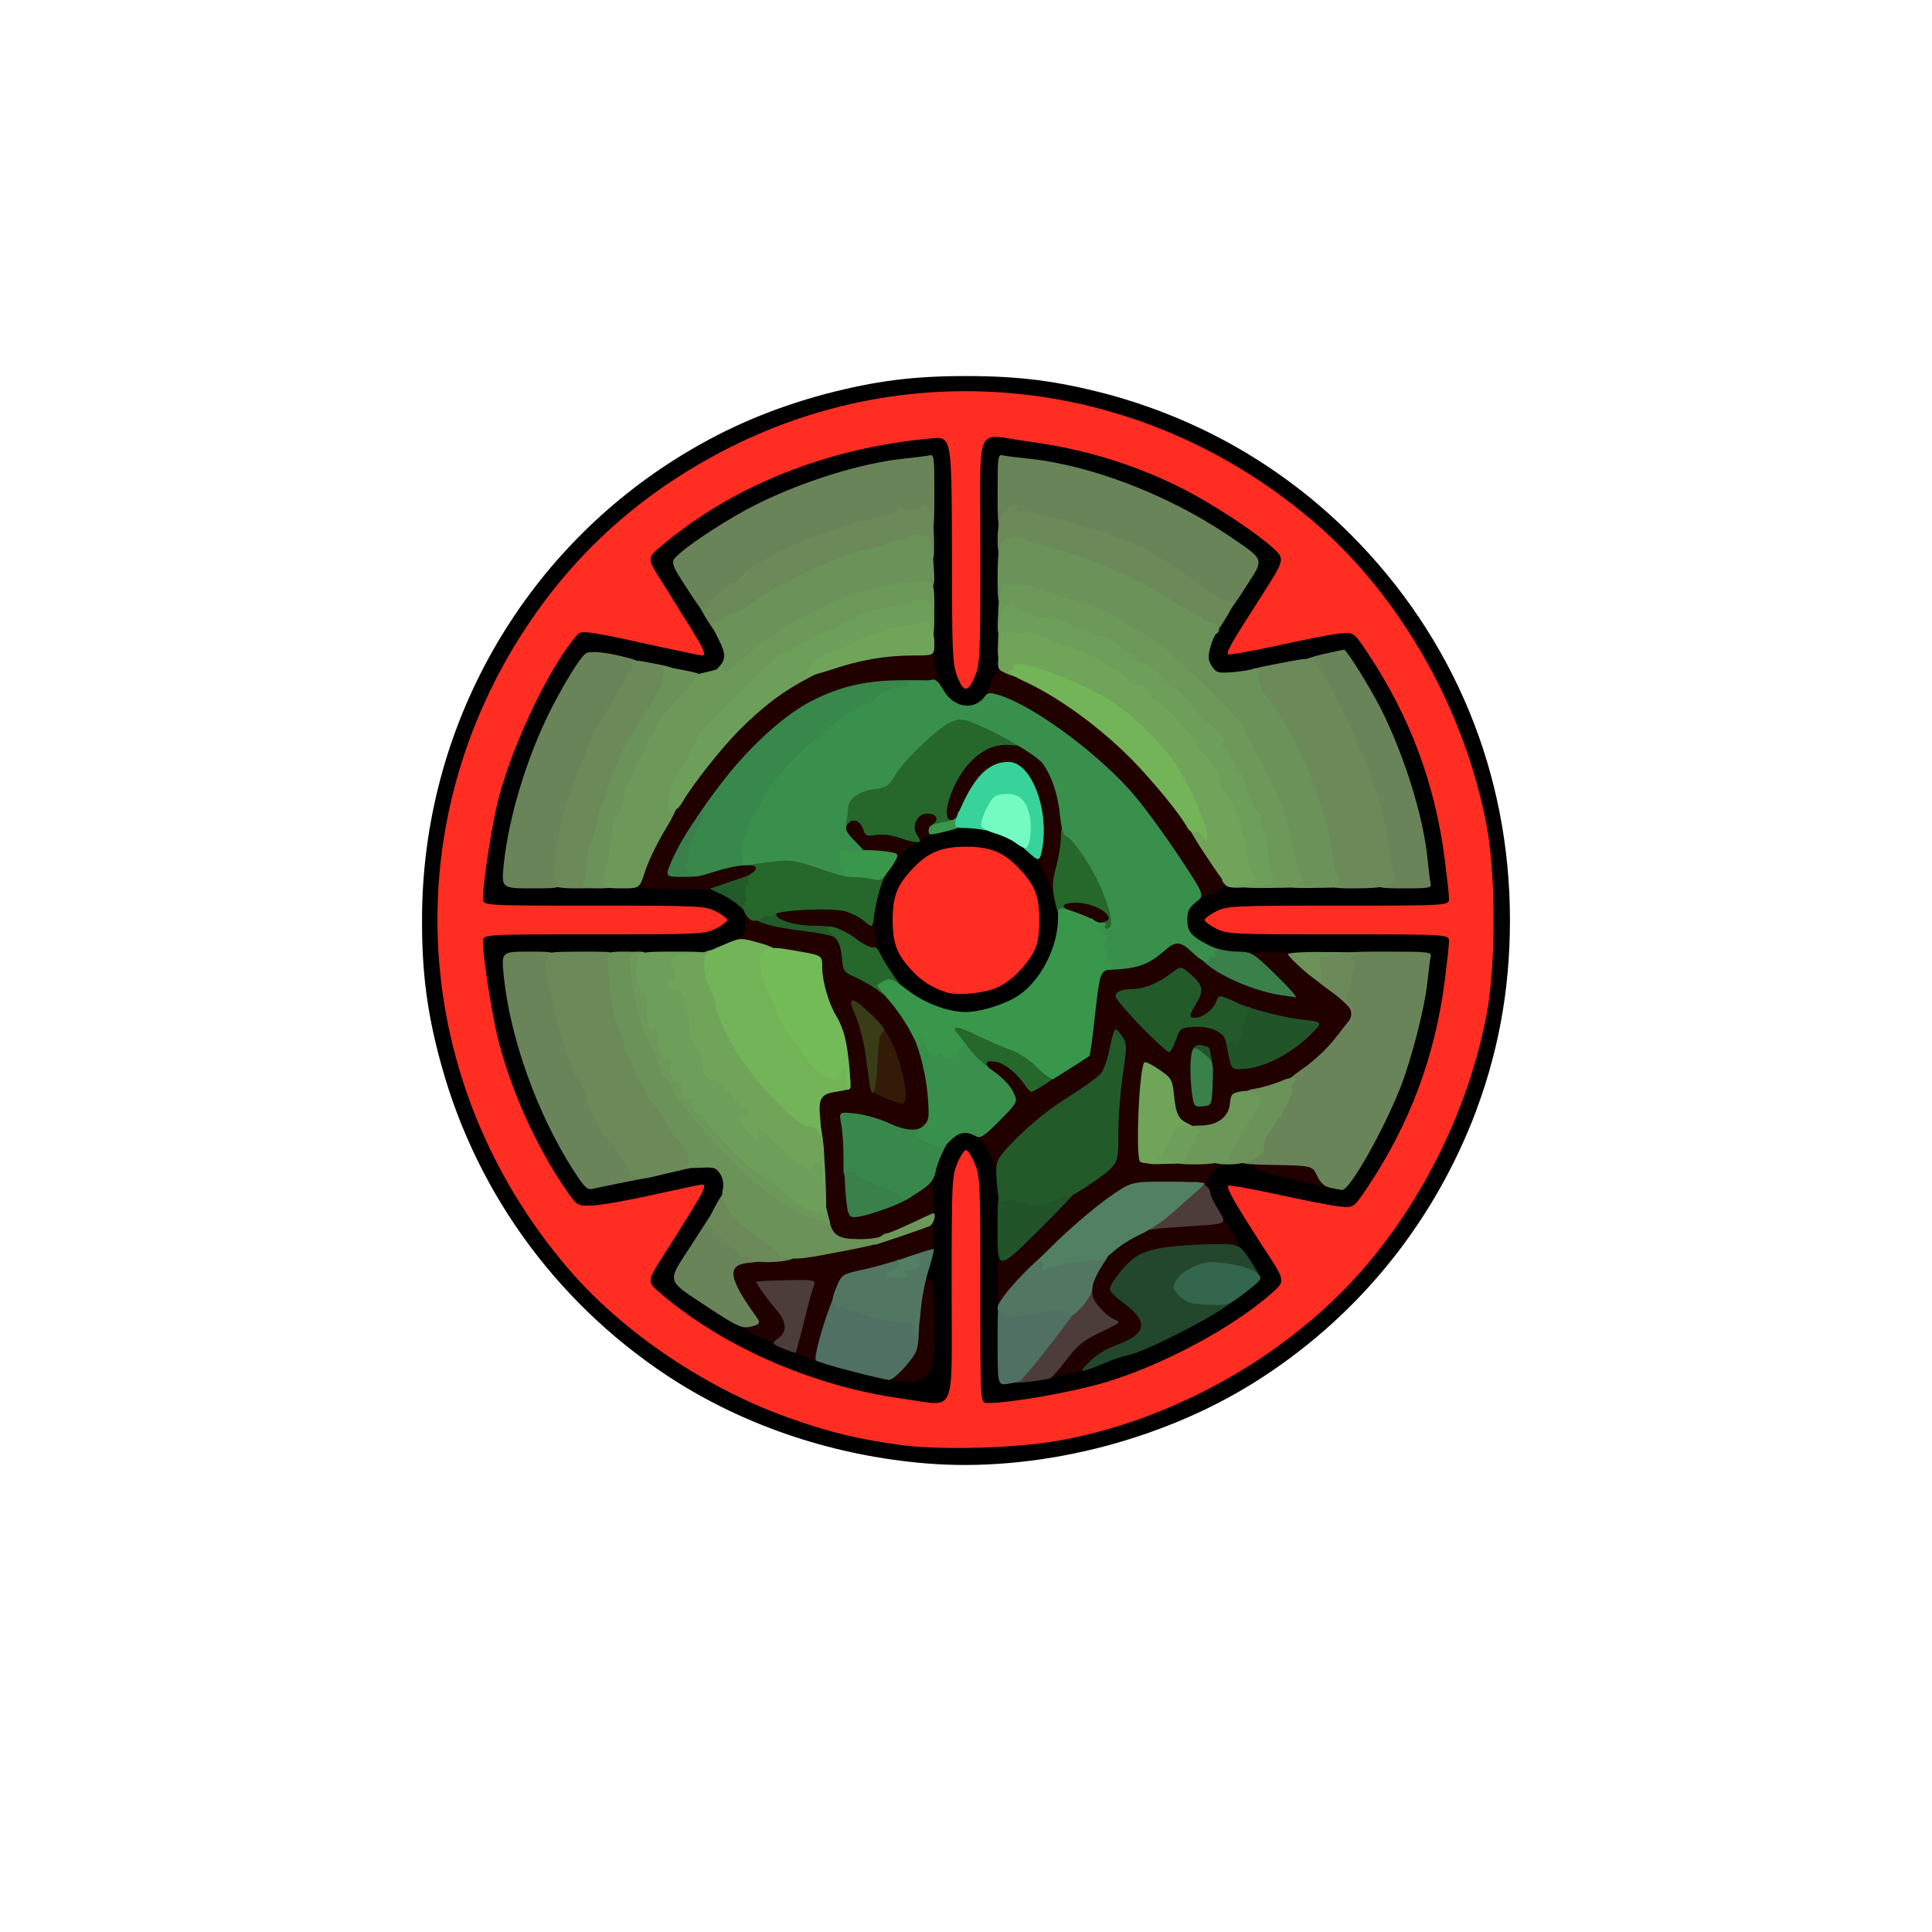
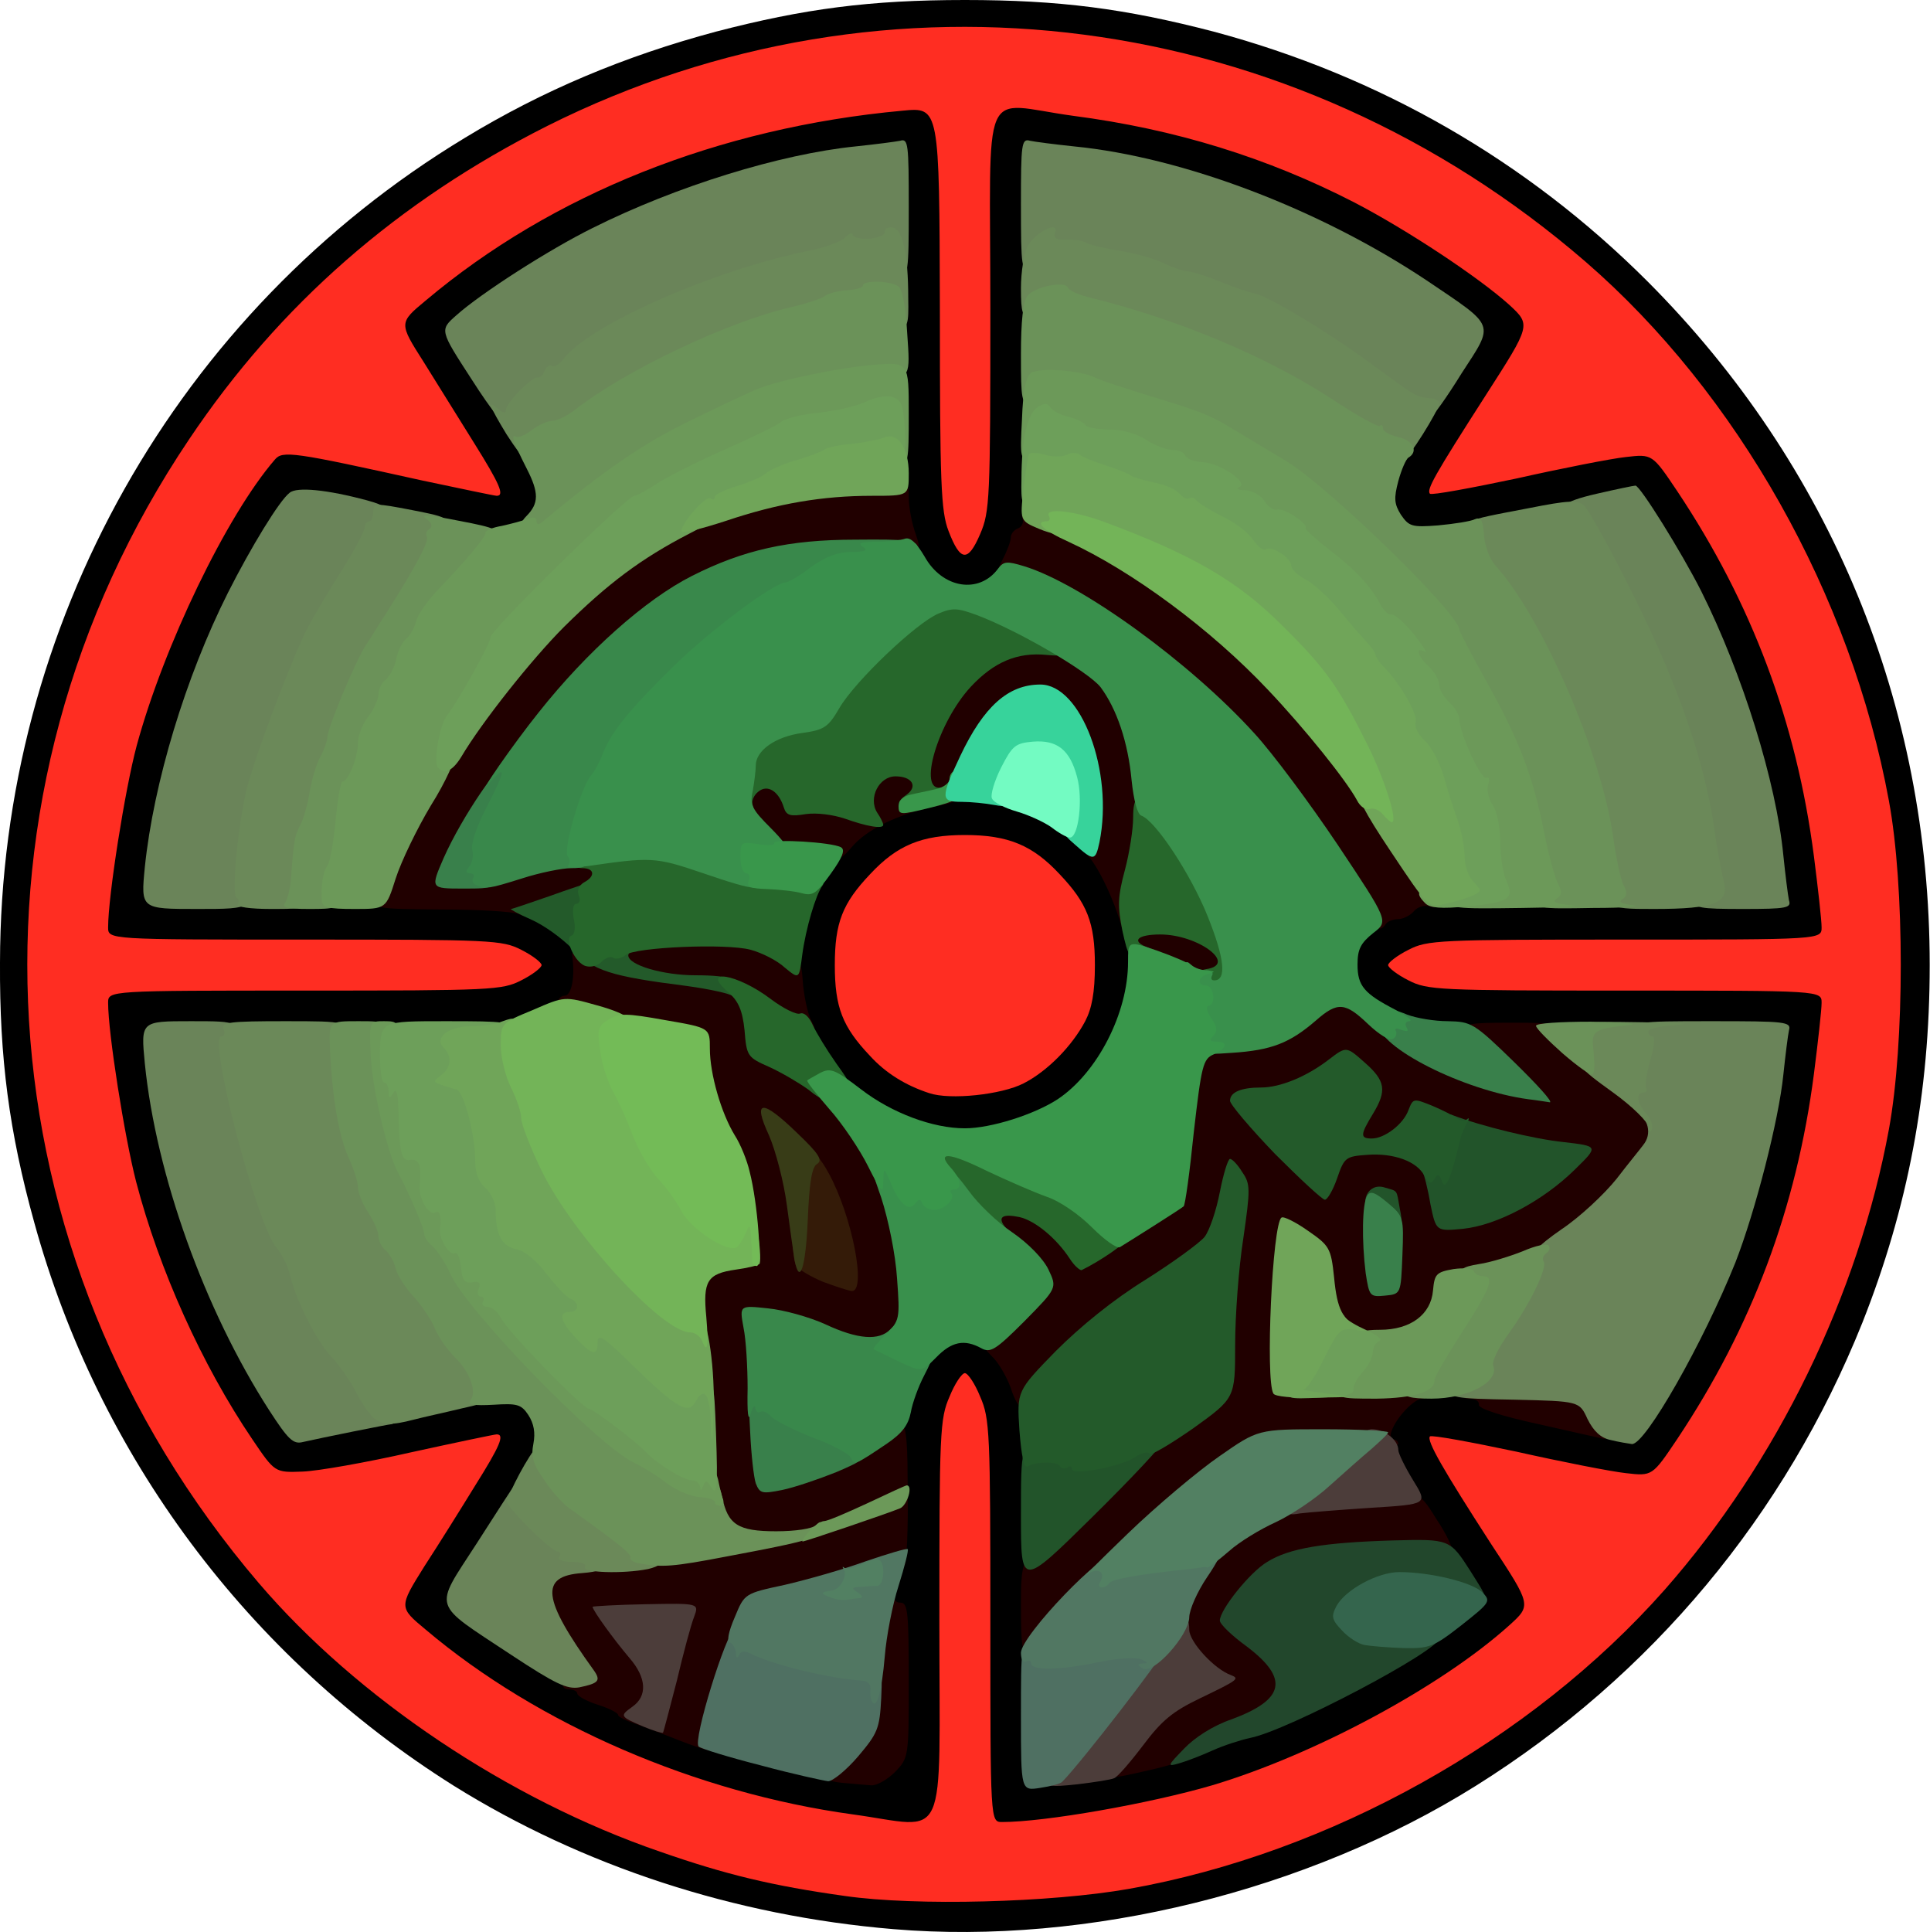
- <svg xmlns="http://www.w3.org/2000/svg" id="a" class="img-fluid" width="672" height="672" version="1.1" viewBox="0 0 6720 6720">
-   <g id="b">
+ <svg xmlns="http://www.w3.org/2000/svg" id="a" class="img-fluid" width="378.4" height="378.76" version="1.1" viewBox="0 0 3784 3787.6">
+   <g id="b" transform="translate(-1468 -1308)">
    <path id="c" d="m3220 5090c-312-26-610-124-862-281-404-254-697-647-823-1105-49-177-68-321-67-509 1-662 346-1275 912-1617 153-93 313-160 492-208 173-45 302-62 488-62s315 17 488 62c325 87 614 253 851 490 359 360 553 830 553 1340 0 251-43 476-132 701-151 377-413 692-758 908-329 206-762 313-1142 281zm432-109c393-69 788-289 1050-586 221-251 381-578 440-903 30-166 30-421 0-584-59-323-218-650-435-898-347-395-917-644-1412-617-576 32-1107 332-1426 806-215 319-334 722-316 1066 32 576 332 1107 806 1426 394 265 850 367 1293 290z" />
    <path id="d" d="m3110 4895c-306-42-617-176-837-362-71-60-70-77 8-201 112-177 107-166 74-158-121 31-277 56-323 54-56-3-56-3-99-68-100-148-183-334-228-505-28-107-55-296-55-381 0-54 0-54 388-54 237 0 393-4 402-10 38-25-26-30-402-30-388 0-388 0-388-54 0-164 51-405 122-581 77-189 194-378 238-383 21-2 251 40 344 64 34 8 39 19-73-158-78-124-79-141-8-201 255-216 602-350 964-373 102-7 102-7 105 399 2 223 7 409 11 413 22 22 27-48 27-418 0-398 0-398 58-398 140 1 375 46 526 102 167 61 363 173 484 275 73 63 72 77-28 232-44 69-78 126-77 128 2 2 55-9 118-23s151-28 195-31c82-6 82-6 131 68 146 219 234 453 268 716 8 63 15 139 15 169 0 54 0 54-387 54-238 0-394 4-403 10-38 25 26 30 403 30 387 0 387 0 387 54 0 30-7 106-15 169-34 263-122 497-268 716-49 74-49 74-131 68-44-3-132-17-195-31s-116-24-118-22 32 59 77 127c100 155 102 169 28 232-191 161-454 285-718 341-94 20-228 36-297 36-53 0-53 0-53-397 0-387-5-451-30-413-6 9-10 169-10 413 0 397 0 397-67 396-38-1-111-7-163-14zm580-146c47-11 103-28 125-39 22-10 56-21 75-25 86-17 440-215 440-246 0-6-17-36-38-67-65-97-112-179-112-196 0-9-5-16-11-16-20 0-4-89 22-116 21-22 30-24 116-24 70 0 93 3 93 13 0 8 37 21 108 35 59 12 116 25 128 28 18 5 28-5 61-58 118-186 214-447 238-641 7-58 7-58-347-55-348 2-354 2-403-20-79-36-85-45-85-123 0-65 1-69 33-93 19-15 40-26 48-26s20-5 27-12c9-9 102-11 373-9 361 3 361 3 354-56-24-194-120-455-238-641-35-57-42-63-65-57-130 32-272 58-344 62-84 5-87 4-104-21-13-21-15-39-11-82 5-48 17-74 81-176 42-65 76-123 76-128 0-13-174-127-264-172-161-81-359-144-514-163-54-7-54-7-50 369 2 278 0 377-9 380-6 3-14 18-18 34-13 61-73 92-150 78-44-9-70-36-90-94-12-38-15-107-15-410 0-364 0-364-52-357-217 27-473 124-663 251-100 66-118 81-114 91 2 5 38 62 78 127 66 105 75 125 79 176 4 49 1 61-17 79-32 32-118 28-301-14-85-19-157-35-161-35-20 0-136 212-190 347-35 90-84 273-94 356-6 57-6 57 352 57 359 0 359 0 414 28 68 34 83 63 74 140-6 57-6 57-70 85-64 27-64 27-420 27s-356 0-350 58c23 192 120 454 237 639 33 52 44 62 61 58 156-37 278-58 349-62 84-5 87-4 104 21 13 21 15 39 11 82-5 48-17 74-81 176-42 65-76 123-76 128 0 12 209 150 227 150 7 0 13 4 13 8 0 5 18 15 40 22s40 16 40 20 15 11 33 17c17 6 57 21 87 33 75 29 274 80 313 80 18 0 40-9 54-22 22-20 23-29 23-145 0-103-2-123-15-123-18 0-20-55-4-97 7-16 11-84 11-161-1-105 3-146 18-196 27-86 58-116 121-116 67 0 95 16 121 69 23 45 23 53 26 425 3 378 3 378 55 372 29-4 90-16 137-27z" />
    <path d="m3235 3533c-88-27-147-79-200-179-21-39-25-61-25-132 0-240 125-371 354-372 200-1 331 122 343 322 15 232-123 380-351 377-39 0-93-7-121-16zm210-130c78-39 138-128 138-203 0-109-114-224-223-224s-223 115-223 224c-1 92 79 188 183 221 31 10 85 2 125-18z" />
  </g>
-   <g id="e" fill="#210000">
+   <g id="e" transform="translate(-1468 -1308)" fill="#210000">
    <path id="f" d="m3118 4803c-49-5-49-23 2-80 22-25 40-55 40-67 1-40 20-203 26-220 3-9 15-16 25-16 12 0 16 5 13 15-4 9 0 15 10 15 14 0 16 19 16 152 0 151 0 152-27 180-15 15-36 27-47 26-12-1-38-3-58-5z" />
    <path d="m3640 4773c0-35 72-123 126-154 44-26 44-26 24-44-16-15-20-31-20-85 0-56 4-73 29-112 63-100 139-134 317-144 132-7 132-7 168 51 21 31 34 60 31 64-4 3-64 9-133 12-145 7-196 23-242 75-16 19-30 38-29 42 0 4 19 21 42 37 39 29 42 34 45 84 4 62-11 84-67 102-20 7-56 22-81 35s-82 32-127 42c-83 19-83 19-83-5z" />
    <path id="g" d="m2800 4720c-25-10-62-24-82-31-21-7-38-15-38-19s-18-13-40-20-40-17-40-22c0-4-7-8-16-8-11 0-15-6-11-19 2-10-8-40-24-67-31-53-40-143-16-161 6-6 57-13 112-16s130-11 166-18c66-12 66-12 51-42-10-20-18-82-24-181-5-83-11-188-14-234-7-92 1-112 45-112 47 0 55-12 48-80-3-39-15-81-32-114-36-67-55-131-55-182 0-42 0-42-47-49-27-3-87-15-135-26-73-17-88-24-88-40 0-10 7-19 15-19 14 0 21-37 15-79-1-10 9-12 39-9 33 3 41 0 41-13 0-22 39-29 164-29 168 0 203 17 208 100 2 30 10 65 16 77 12 22 11 23-23 23-20 0-45-5-56-10-16-9-19-7-19 9 0 14 16 27 55 45 110 50 199 175 230 321 20 97 20 229-1 249-23 23-124 21-172-3-20-10-53-23-72-28-35-10-35-10-31 120 4 175 2 170 71 146 30-11 80-35 112-54 94-59 95-58 96 103 1 75-2 142-6 149-8 12-140 55-225 73-56 11-59 14-78 57-10 25-31 87-47 139-15 52-31 94-37 93-5-1-30-9-55-19zm-22-200c9-35 9-35-34-32-43 4-43 4-11 42 17 22 33 36 34 32s6-23 11-42zm312-821c-11-31-27-64-35-75-13-17-14-14-9 41 8 91 13 105 37 114 31 12 33-12 7-80z" />
    <path d="m3470 4454c0-96 0-96 118-211 64-62 152-139 195-169 77-54 77-54 77-168 0-63 3-123 7-133 6-16 4-16-18 3-13 11-64 46-114 77-53 33-122 89-170 137-44 44-85 80-91 80s-17-18-24-41c-8-22-24-50-37-62-12-12-23-26-23-32 0-5 23-32 50-60 58-59 58-71-1-109-35-23-39-31-39-66 0-40 0-40 44-40 58 0 85 11 123 50 32 33 32 33 113-16 49-30 82-57 85-69 2-11 9-74 16-140 6-66 16-126 21-132 6-8 33-13 65-13 59 0 99-16 151-61 26-23 42-29 78-29 41 0 52 6 97 46 48 43 111 81 175 105 27 10 27 10 0-18-16-16-28-38-28-50 0-19 6-20 93-20 91 0 92 1 137 37 25 20 71 56 103 79 56 41 57 42 57 92 0 27-4 55-10 62-5 7-27 35-49 63-70 92-173 153-296 175-63 12-64 13-67 47-5 55-42 77-133 77-95 0-112-14-121-102-5-50-11-66-30-78-22-14-23-14-29 38-3 28-5 88-3 132 3 80 3 80 141 83 113 2 137 5 137 17 0 8-6 15-13 15-16 0-51 37-60 63-4 9-2 17 3 17 6 0 10 4 10 9 0 4-54 6-120 3-119-5-119-5-202 52-48 33-146 119-234 206-83 83-159 150-168 150-14 0-16-14-16-96zm715-732c-10-56-18-28-9 35 6 43 9 50 12 29 2-16 1-45-3-64zm237-74c31-17 64-38 73-48 16-18 15-19-22-25-21-3-77-18-125-33-80-25-87-26-97-10-8 13-6 18 9 23 26 8 36 29 45 87 7 45 9 47 34 42 14-4 52-20 83-36zm-327-108c8 0 15-9 15-20 0-12 7-34 15-49 13-26 13-30-4-45-13-12-21-14-26-7-11 19-66 43-114 50-46 7-46 7 13 69 60 63 60 63 72 32 7-16 20-30 29-30z" />
    <path id="h" d="m4485 4100c-74-16-119-31-117-38 1-7-7-12-19-12s-19-5-17-12c7-20 251-23 267-4 15 18 27 96 15 95-5-1-63-14-129-29z" />
    <path id="i" d="m3760 3225c-14-7-37-18-52-23-21-9-28-21-37-62-12-56-51-139-74-159-12-9-13-19-6-44 5-18 9-43 9-58 0-47-31-129-61-164-30-33-32-34-59-20-38 20-72 62-101 128-23 54-25 55-76 66-72 14-136 45-165 80-24 28-27 28-96 23-67-4-75-7-102-39-32-36-41-98-18-121 22-22 84-15 105 12 14 18 30 25 71 28 46 5 52 3 52-14 0-42 19-58 65-58 25 0 45-4 45-10 0-30 48-128 79-163 47-52 85-67 168-67 78 0 125 24 162 83 49 80 68 287 36 393-22 74-23 74 48 74 39 0 75 6 97 18 32 16 35 21 35 62 0 45 0 45-50 47-27 1-61-4-75-12z" />
    <path id="j" d="m4054 2983c-150-226-330-397-524-496-47-24-91-46-98-48-11-4-10-10 2-34 9-17 16-36 16-43s6-15 14-18 12-12 9-20c-16-43 146 17 264 97 125 85 250 201 345 319 20 25 75 103 122 175 85 128 106 183 67 170-10-3-24 1-31 10-7 8-21 15-31 15s-21 5-24 10c-16 25-40 0-131-137z" />
    <path id="k" d="m2485 3100c-11-5-80-9-152-9-133-1-133-1-133-29 0-94 184-394 337-548 177-180 335-250 586-261 127-6 127-6 127 29 0 20 6 53 14 74 13 39 13 39-98 39-255 1-441 111-647 385-67 90-126 180-139 215-12 31-4 32 82 5 36-11 91-20 131-20 67 0 67 0 67 41 0 38-2 41-46 60-55 25-102 32-129 19z" />
  </g>
-   <g id="l" fill="#341b08">
+   <g id="l" transform="translate(-1468 -1308)" fill="#341b08">
    <path id="m" d="m3082 3821c-24-10-48-24-53-32-10-16-12-151-3-198 10-46 36-40 67 17 46 84 75 233 45 231-7-1-32-9-56-18z" />
  </g>
-   <g id="n" fill="#383c17">
+   <g id="n" transform="translate(-1468 -1308)" fill="#383c17">
    <path id="o" d="m3026 3778c-2-13-9-61-15-107s-22-107-35-137c-33-71-14-72 56-4 42 40 50 53 38 60-10 6-15 36-18 109-4 94-16 131-26 79z" />
  </g>
-   <g id="p" fill="#22472c">
+   <g id="p" transform="translate(-1468 -1308)" fill="#22472c">
    <path id="q" d="m3790 4736c21-22 57-45 92-57 106-39 114-80 31-143-29-21-53-44-53-51 0-21 59-95 93-115 43-27 112-38 245-42 113-3 113-3 154 61 45 72 50 69-85 42-53-11-60-10-97 10-22 13-40 26-40 30 0 18 36 32 95 37 36 2 65 8 65 12 0 24-298 181-370 195-19 4-53 15-75 25s-51 21-65 25c-24 7-23 5 10-29z" />
  </g>
-   <g id="r" fill="#22542a">
+   <g id="r" transform="translate(-1468 -1308)" fill="#22542a">
    <path id="s" d="m3470 4280c0-140 0-140 44-140 25 0 57 5 72 10 21 9 35 6 66-10 43-22 98-27 98-8 0 7-63 74-140 150-140 138-140 138-140-2z" />
    <path id="t" d="m4273 3669c-5-30-13-61-17-70-5-11-1-18 12-21 14-4 22-18 27-47 5-31 11-41 21-37 57 22 160 47 218 53 69 8 69 8 22 54-62 61-152 109-219 116-53 5-53 5-64-48z" />
    <path id="u" d="m4156 3691c-24-27-5-65 27-55 27 8 23 3 30 42 6 29 4 32-17 32-12 0-31-9-40-19z" />
  </g>
-   <g id="v" fill="#235a2a">
+   <g id="v" transform="translate(-1468 -1308)" fill="#235a2a">
    <path id="w" d="m3570 4188c0-5-4-7-9-3-5 3-12 2-15-3-5-9-47-9-63 1-7 4-12-20-16-71-5-77-5-77 71-155 49-49 113-101 176-140 54-34 106-72 116-84 10-13 23-52 30-88s16-65 20-65 15 11 24 26c16 23 16 33 2 130-9 57-16 152-16 209 0 104 0 104-82 163-46 32-85 55-86 50-2-5-15-2-29 7-29 19-123 36-123 23z" />
    <path id="x" d="m3968 3570c-48-50-88-97-88-104 0-17 22-26 61-26 37 0 89-21 133-55 34-26 34-26 70 6 41 36 44 55 16 101-25 41-25 48-2 48 25 0 62-28 72-56 9-23 10-23 47-8 21 9 43 20 49 25s15 5 19 1c5-4 4 0-1 8-4 8-9 20-11 25-19 81-30 108-37 90-5-15-9-17-15-6-7 11-11 10-20-6-14-28-60-45-112-41-42 3-45 5-59 46-8 23-19 42-24 42s-49-41-98-90z" />
    <path id="y" d="m2905 3261c-5-5-46-14-90-20-150-19-184-30-224-72-20-21-56-47-81-58s-43-21-40-21 37-12 75-25c39-14 75-26 80-27 6-2 9 20 8 55-2 57-2 57 47 57 27 0 52 5 55 10 3 6-3 10-14 10-12 0-21 5-21 11 0 19 68 39 132 39 70 0 92 9 86 34-2 12-6 14-13 7z" />
  </g>
-   <g fill="#26672b">
+   <g transform="translate(-1468 -1308)" fill="#26672b">
    <path id="z" d="m3566 3776c-26-40-68-75-99-82-34-7-44 0-27 21 11 13 8 15-23 15-32 0-41-7-81-59-35-45-46-68-46-95 0-35 1-36 40-36 26 0 59 11 93 29 28 16 77 37 106 46 54 18 151 94 151 119 0 9-54 46-91 64-3 1-14-8-23-22z" />
    <path id="aa" d="m3053 3444c-18-13-52-33-76-44-43-19-45-21-49-72-4-39-12-57-31-74-58-49 16-38 83 13 24 18 50 31 57 28 8-3 18 7 25 23 7 15 27 48 46 75 31 43 32 47 13 47-11 0-24 7-28 15-7 12-14 10-40-11z" />
    <path id="ab" d="m3810 3236c0-18 6-25 23-28 63-9-15-68-90-68-43 0-57 12-28 24 24 9 18 26-9 26-22 0-26-7-37-57-10-49-9-68 5-120 9-34 16-80 16-102 0-42 9-49 44-35 51 19 165 238 166 316 0 58-8 68-51 68-35 0-39-3-39-24z" />
    <path id="ac" d="m3007 3205c-15-14-45-29-67-35-48-13-226-5-245 10-8 7-19 9-24 6-5-4-16 0-23 7-7 8-21 12-31 9-21-5-44-55-28-60 6-2 8-16 4-33-3-18-1-29 5-29s9-7 5-16c-4-10 0-20 10-26 23-12 21-28-3-28-12 0-17-5-14-14 18-46 152-49 279-6 49 16 103 30 121 30 54 0 95 11 85 24-13 17-33 84-40 137-6 47-6 47-34 24z" />
    <path id="ad" d="m3125 2913c-24-8-55-12-77-9-30 5-38 3-43-13-10-32-32-46-50-31-9 7-14 19-11 27s-2 13-14 13c-23 0-26-32-11-108 10-52 31-68 93-77 42-6 50-11 72-48 29-51 138-157 185-182 52-26 120-16 214 30 59 30 77 44 77 60 0 18-5 20-39 17-58-6-104 14-149 62-65 70-105 206-59 198 13-2 18 2 15 15-2 14-14 19-51 21-50 3-58-3-30-23 21-16 9-35-23-35s-54 42-36 71c7 10 12 21 12 24 0 9-33 3-75-12z" />
  </g>
-   <g id="ae" fill="#4c3d3a">
+   <g id="ae" transform="translate(-1468 -1308)" fill="#4c3d3a">
    <path id="af" d="m3520 4792c0-29 230-306 258-310 18-3 22 1 22 21 0 24 50 78 82 89 17 7 15 9-62 46-52 25-74 43-110 91-25 33-50 62-57 65-6 3-39 8-72 12-57 6-61 5-61-14z" />
    <path id="ag" d="m2730 4693c-47-20-47-21-22-39 30-21 28-57-6-96-29-34-72-93-72-100 0-1 47-4 105-5 104-2 104-2 94 25-6 15-21 71-34 126-14 54-26 100-27 101-2 1-19-4-38-12z" />
    <path id="ah" d="m3990 4261c0-27 137-151 168-151 25 0 52 21 52 41 0 6 13 33 29 59 29 47 29 47-83 54-61 4-124 9-139 11-22 4-27 2-27-14z" />
  </g>
-   <g id="ai" fill="#34654d">
+   <g id="ai" transform="translate(-1468 -1308)" fill="#34654d">
    <path id="aj" d="m4144 4533c-12-2-32-15-44-28-21-22-22-28-11-49 18-32 81-66 123-66 61 0 142 20 162 39 18 18 17 20-40 65-55 43-63 46-114 45-30-1-65-4-76-6z" />
  </g>
-   <g id="ak" fill="#39804b">
+   <g id="ak" transform="translate(-1468 -1308)" fill="#39804b">
    <path id="al" d="m2950 4216c-4-12-9-57-11-101-4-71-2-80 15-83 10-2 32 6 48 18s59 34 96 48c50 20 68 33 70 48 3 18-8 26-60 48-35 14-82 30-106 35-40 8-44 7-52-13z" />
    <path id="am" d="m4146 3804c-8-64-7-136 3-152 6-10 15-7 40 14 31 26 32 28 29 103-3 76-3 76-34 79-30 3-31 1-38-44z" />
    <path id="an" d="m4465 3463c-127-17-295-102-295-149 0-29 17-34 57-17 18 7 54 13 80 13 46 1 51 3 130 80 45 44 77 79 70 79-7-1-25-4-42-6z" />
    <path id="ao" d="m2338 2990c36-81 113-194 135-198 28-6 21 51-14 113-27 48-30 62-24 100 6 45 6 45-59 45-64 0-64 0-38-60z" />
  </g>
-   <g id="ap" fill="#39884b">
+   <g id="ap" transform="translate(-1468 -1308)" fill="#39884b">
    <path id="aq" d="m3137 4166c-3-7-37-26-76-40-38-15-75-34-81-41-7-8-16-12-21-9s-9-1-10-8-5-2-9 12c-5 16-7-1-6-50 0-41-3-95-8-119-8-44-8-44 48-38 31 3 81 17 112 31 64 30 106 33 128 10 14-14 16-14 16 0 0 9 15 23 33 32 17 9 33 17 34 18 2 2-6 20-17 41s-23 54-26 72c-5 25-17 41-48 62-61 41-63 42-69 27z" />
    <path d="m2402 3043c-6-2-10-9-6-14 3-5 0-9-7-9-8 0-8-4-1-13 6-7 9-22 6-33-3-12 9-47 30-87 36-70 37-82 4-44-28 31 47-77 96-138 95-120 210-222 301-268 101-51 190-71 320-71 106-1 120 1 123 16s-4 18-32 18c-20 0-36 5-36 10 0 6-16 10-35 10-23 0-49 10-77 30-22 17-45 30-50 30s-39 20-76 44c-104 69-282 252-282 291 0 7-8 23-18 36-21 28-42 94-42 133 0 23-4 26-32 26-18 0-62 9-96 20-67 21-70 21-90 13z" />
  </g>
-   <g id="ar" fill="#39904c">
+   <g id="ar" transform="translate(-1468 -1308)" fill="#39904c">
    <path id="as" d="m3230 3977c-25-12-47-23-49-24s9-14 24-29c27-27 28-30 22-110-3-47-17-115-31-158-15-42-26-79-26-81 0-3 15-5 33-5 27 0 35 5 44 30 12 33 36 39 59 15 22-22 27-19 62 28 17 24 55 61 85 81 32 22 61 52 71 73 17 36 17 36-47 101-57 57-67 63-85 53-33-18-58-13-88 18-29 29-29 29-74 8z" />
    <path id="at" d="m3802 3308c-16-91-16-126 0-110 7 7 20 12 31 12 10 0 15 5 12 10-3 6-2 10 4 10 25 0 20-44-13-126s-102-187-130-197c-8-3-15-31-19-69-7-75-29-140-61-183-24-30-158-109-242-141-38-14-48-15-76-3-43 18-163 132-194 185-22 38-30 43-73 49-52 7-91 34-91 64 0 10-3 33-6 50-6 27-1 36 35 72 47 47 52 69 16 69-20 0-25 5-25 25 0 33-15 32-126-6-91-31-100-31-224-13-25 3-42 3-38-1 4-5 4-13-1-19-9-12 26-134 46-158 7-7 17-27 23-42 15-41 53-88 140-173 68-67 196-163 218-163 5 0 28-13 50-30 29-21 54-30 79-30 28 0 34-3 23-10s-4-10 27-10c23 0 48-3 56-6 10-3 22 8 38 35 35 63 107 74 144 24 11-15 18-15 51-5 112 34 326 189 452 328 35 38 108 136 163 218 100 150 100 150 70 173-25 20-31 32-31 62 0 42 13 57 75 89 22 12 34 21 27 22-7 0-10 5-6 12 5 8 2 9-10 5-9-4-14-3-11 2s0 13-6 16c-6 4-27-9-48-29-45-43-60-45-103-7-51 44-87 58-164 63-70 5-70 5-82-64z" />
  </g>
-   <g fill="#39974b">
+   <g transform="translate(-1468 -1308)" fill="#39974b">
    <path id="au" d="m3610 3715c-26-26-63-52-90-61-25-9-78-32-118-51-73-36-99-38-69-5 20 22 22 42 5 42-6 0-8 3-5 7 10 10-13 33-33 33-10 0-21-6-23-12-4-10-7-10-14-1-12 17-30 3-47-37-15-35-15-35-16-6 0 26-4 22-30-30-16-32-50-83-76-112-25-29-45-54-43-56s14-8 26-15c20-10 29-6 80 33 60 46 140 76 203 76 51 0 136-27 182-57 78-52 138-169 138-269 0-42 0-42 58-22 31 11 61 24 67 29 5 5 18 10 30 10 16 1 17 2 3 6-21 5-24 23-5 23 7 0 13 9 14 20s-3 20-9 20-4 10 5 24c12 17 13 26 4 35-8 8-7 11 6 11 24 0 21 13-5 25-21 9-24 22-39 152-8 79-17 144-20 146-4 4-99 64-125 80-6 3-30-14-54-38z" />
    <path id="av" d="m3040 3059c-14-4-44-7-67-8-33-1-41-4-37-16 4-8 1-15-5-15s-11-14-11-31c0-31 1-31 35-26 20 3 33 2 31-2-6-9 113-2 131 8 9 5 3 20-20 52-28 39-35 44-57 38z" />
    <path id="aw" d="m3230 2888c0-10 9-19 23-22 12-3 34-7 50-11 15-3 27-12 27-20s5-15 10-15c6 0 10 13 10 29 0 26-4 29-60 43-57 14-60 14-60-4z" />
  </g>
-   <g id="ax" fill="#4f7062">
+   <g id="ax" transform="translate(-1468 -1308)" fill="#4f7062">
    <path id="ay" d="m3470 4674c0-144 0-144 24-144 13 0 26 5 28 10 2 7 30 5 82-6 82-17 146-12 146 10 0 10-163 221-199 257-3 4-23 9-43 12-38 6-38 6-38-139z" />
    <path id="az" d="m2960 4769c-63-16-118-33-122-37-12-12 54-223 70-230 8-3 29 2 46 10 58 28 101 40 173 50s72 10 69 75c-3 60-7 69-45 114-23 27-50 49-59 49-9-1-69-14-132-31z" />
  </g>
-   <g id="ba" fill="#517762">
+   <g id="ba" transform="translate(-1468 -1308)" fill="#517762">
    <path d="m3178 4644c-3-5-4-16-3-24 1-9-5-16-14-17-65-4-175-30-223-54-10-5-18-4-21 4-3 7-6 5-6-5-1-9-6-18-12-20s-3-20 10-50c19-46 19-46 98-63 43-10 114-30 158-46 44-15 81-26 83-24s-6 34-18 72c-12 37-24 100-27 138-6 70-16 105-25 89z" />
    <path id="bb" d="m3709 4579c-12-7-12-9 1-10 10 0 9-3-5-8-10-4-46-2-80 5-74 16-135 18-135 3 0-5-4-7-10-4s-10-4-10-17c1-34 165-205 183-190 10 8 39 7 110-5 53-10 99-15 102-11 3 3-10 29-30 58-19 28-35 64-35 79-1 35-71 113-91 100z" />
  </g>
-   <g id="bc" fill="#528062">
+   <g id="bc" transform="translate(-1468 -1308)" fill="#528062">
    <path id="bd" d="m3095 4439c-19-7-18-10 5-13 15-2 30-28 23-41-4-5-3-7 1-3 4 3 19 0 33-7 15-8 30-12 35-9 13 8 9 52-4 51-7 0-22 1-33 2-17 1-18 3-5 11 8 5 11 10 5 11-5 0-17 2-25 3-8 2-24 0-35-5z" />
    <path d="m3625 4410c13-22-7-31-28-13-12 10 25-27 82-82s138-123 180-152c76-53 76-53 204-53 70 0 127 3 127 6s-15 17-32 32c-18 15-55 48-83 73-27 25-75 57-105 71-31 14-72 39-92 57-21 18-39 32-42 32-4-1-9-1-13 0-5 1-15 2-23 3-103 11-151 20-156 27-3 5-10 9-15 9-6 0-7-4-4-10z" />
  </g>
-   <g id="be" fill="#6a8459">
+   <g id="be" transform="translate(-1468 -1308)" fill="#6a8459">
    <path id="bf" d="m2470 4552c-157-104-152-87-68-217 39-61 72-112 74-114s21 13 42 35c59 61 90 84 112 84 15 0 20 7 20 24 0 22-5 25-41 28-83 6-78 50 23 190 15 21 10 26-28 34-24 4-46-6-134-64z" />
    <path id="bg" d="m1996 4073c-127-197-222-462-244-680-8-83-8-83 90-83 97 0 97 0 97 53 0 28 4 74 10 100 21 91 74 242 92 262 9 11 21 34 25 50 11 50 54 135 83 164 14 15 35 45 46 66 11 22 26 44 33 48 11 7 18 47 8 47-5 0-139 27-174 35-19 5-29-5-66-62z" />
    <path id="bh" d="m4626 4131c-19-4-33-17-45-41-16-35-16-35-144-38-121-2-127-4-127-23 0-12 8-23 20-26 13-3 24-19 30-43 5-20 27-59 47-85 20-27 42-63 48-81 7-22 30-45 75-76 36-24 84-69 108-99 23-30 47-59 52-66 18-22 11-51-17-73-26-20-26-23-15-66 7-24 12-58 12-74 0-30 0-30 156-30 143 0 155 1 150 18-2 9-7 49-11 87-9 89-55 268-94 368-63 157-177 358-203 356-7-1-26-4-42-8z" />
    <path id="bi" d="m1752 3008c17-165 80-373 163-538 45-89 101-181 121-196 14-12 74-6 152 15 36 10 42 15 42 39 0 16-22 63-53 113-71 114-91 154-139 278-58 153-71 206-71 294-1 77-1 77-112 77s-111 0-103-82z" />
    <path id="bj" d="m4790 3072c0-10 4-22 10-28 14-14-5-131-42-259-32-110-181-428-213-455-30-25-16-38 54-54 39-9 73-16 76-16 9 0 90 130 129 207 81 162 147 374 161 518 4 39 9 78 11 88 5 15-4 17-90 17s-96-2-96-18z" />
    <path id="bk" d="m2393 2052c-63-97-63-97-30-126 48-43 182-129 267-171 164-82 368-145 516-160 38-4 77-9 87-11 16-5 17 6 17 130 0 129-1 136-20 136-13 0-20-7-20-20 0-26-23-26-131 0-230 56-393 130-491 222-17 15-34 28-39 28-11 0-59 49-59 60 0 6-8 10-17 10-12 0-41-37-80-98z" />
    <path d="m4240 2121c-25-6-34-11-119-74-76-56-195-128-221-133-14-3-46-14-72-25-26-10-53-19-61-19s-28-7-45-16c-17-8-55-19-84-25-127-23-128-23-128-5 0 9-8 16-20 16-19 0-20-7-20-131 0-119 1-130 18-125 9 2 48 7 86 11 214 21 482 123 692 263 136 92 133 82 68 182-29 47-57 86-61 86-5 1-19-1-33-5z" />
  </g>
-   <g id="bl" fill="#6b8959">
+   <g id="bl" transform="translate(-1468 -1308)" fill="#6b8959">
    <path d="m2615 4380c4-6-7-10-25-10s-29-4-25-10c3-5 2-10-3-10-13 0-104-90-100-100 16-42 55-109 64-110 6 0 24 18 38 39 15 22 39 48 53 58 77 55 118 87 121 95 2 4 10 8 18 8s14 8 14 19c0 13-10 20-31 25-50 10-131 7-124-4z" />
    <path id="bm" d="m2200 4087c-8-7-24-30-35-52-11-21-32-51-46-66-29-29-72-114-83-164-4-16-16-39-25-50-39-43-136-415-109-415 6 0 8-7 4-15-5-13 13-15 120-15 125 0 125 0 124 38-2 68 12 156 31 198 10 22 19 49 19 60 0 10 9 33 20 49 11 17 20 37 20 46s6 22 14 28c8 7 17 23 20 36s19 38 36 56c16 18 35 46 41 62 7 17 26 43 41 57 19 19 30 41 34 72 6 44 6 44-52 57-33 8-75 17-94 22-46 12-62 11-80-4z" />
    <path d="m4701 3518c-1-10-32-41-71-69-68-49-70-52-70-95 0-44 0-44 128-42 70 1 101 3 70 5-32 2-58 8-58 13 0 6 4 10 9 10s3 21-5 46c-7 26-11 50-8 55s0 9-5 9c-16 0-13 21 5 41 9 10 14 24 11 31-4 8-6 7-6-4z" />
    <path id="bn" d="m1934 3081c4-5 2-11-2-13-11-4 3-148 21-218 18-68 88-252 118-311 13-24 43-75 68-114 24-38 44-76 44-82 0-7 4-13 9-13 4 0 8-8 8-19 0-17 3-17 76-3 76 15 76 15 70 53-6 36-27 77-88 175-14 21-33 53-44 69-21 34-74 161-74 178 0 7-6 24-14 38-7 14-16 43-20 65-4 21-14 58-22 82-8 23-14 61-14 82 0 40 0 40-71 40-40 0-68-4-65-9z" />
    <path id="bo" d="m4603 2998c-12-102-57-246-109-351-38-75-97-172-124-202-10-11-21-41-25-67-8-53-18-47 122-74 76-15 94-16 107-5 9 8 54 89 99 180 86 173 138 323 157 456 5 39 14 83 18 100 12 43-17 55-137 55-97 0-97 0-108-92z" />
    <path id="bp" d="m2461 2159c-34-56-38-68-16-49 10 8 15 9 15 2 0-14 52-67 63-64 4 1 10-5 13-13s10-13 14-10c5 3 15-3 22-12 49-67 294-175 480-213 32-6 65-18 73-26 8-9 15-11 15-6s15 9 33 8c17-2 31-7 30-13s5-10 15-9c20 3 31 51 31 139 1 51-1 57-19 57-15 0-20-7-20-24 0-23-3-24-37-20-21 3-47 10-58 14-11 5-49 16-84 25-125 31-297 115-410 200-19 14-41 25-50 25s-27 9-41 20-28 20-31 20-20-23-38-51z" />
    <path id="bq" d="m4178 2195c-20-7-72-37-114-66-118-79-276-149-439-194-33-9-70-21-83-26-17-7-24-5-28 6-4 8-15 15-25 15-16 0-19-8-19-57 0-32 6-69 13-82 14-27 63-52 54-27-4 11 2 14 22 14 16-1 33 2 39 6 7 4 37 11 67 16 31 5 70 16 87 25 17 8 37 15 45 15s35 9 61 19c26 11 58 22 72 25 26 5 145 77 221 133 98 72 93 69 124 72 8 0 15 5 15 10 0 13-62 111-69 110-3 0-23-7-43-14z" />
  </g>
-   <g fill="#ff2d22">
+   <g transform="translate(-1468 -1308)" fill="#ff2d22">
    <path id="br" d="m3125 5025c-143-20-234-42-363-87-297-102-594-301-787-527-550-645-605-1545-136-2242 177-264 410-467 702-614 668-335 1461-231 2036 266 298 258 521 654 595 1057 31 167 31 475 0 644-60 325-219 652-440 903-262 296-656 516-1050 586-153 27-418 34-557 14zm185-539c0-370 1-397 20-440 10-25 24-46 30-46s20 21 30 46c19 43 20 70 20 440 0 394 0 394 23 394 84 0 289-36 412-72 201-60 450-194 583-314 43-39 43-39-36-159-95-147-127-203-120-211 4-3 80 11 170 30 89 20 186 39 214 42 52 6 52 6 101-67 146-219 234-453 268-716 8-63 15-125 15-139 0-24 0-24-385-24-367 0-388-1-425-20-22-11-40-25-40-30s18-19 40-30c37-19 58-20 425-20 385 0 385 0 385-24 0-14-7-76-15-139-34-263-122-497-268-716-49-73-49-73-101-67-28 3-125 22-214 42-90 19-166 33-170 30-7-8 8-35 110-194 88-137 88-137 46-176-61-55-202-148-304-201-171-88-352-144-552-170-184-25-162-76-162 379 0 372-1 397-20 441-24 56-39 54-62-6-15-39-17-92-17-438-1-393-1-393-73-386-361 33-688 164-935 372-53 44-53 44-4 121 26 42 71 114 99 159 50 80 60 103 44 103-4 0-70-14-146-30-253-56-274-59-289-41-95 110-218 366-271 561-23 86-56 295-56 356 0 24 0 24 385 24 367 0 388 1 425 20 22 11 40 25 40 30s-18 19-40 30c-37 19-58 20-425 20-385 0-385 0-385 24 0 59 32 262 55 351 45 172 129 359 228 505 44 65 44 65 98 63 30-1 126-18 214-38 87-19 163-35 167-35 16 0 7 22-42 100-27 44-72 116-100 159-50 80-50 80 3 124 220 186 531 320 837 362 190 26 170 71 170-379z" />
    <path id="bs" d="m3290 3451c-46-15-85-39-116-73-54-57-69-95-69-178s15-121 69-178c53-57 101-77 186-77s133 20 186 77c54 57 69 95 69 178 0 54-6 85-19 110-26 49-74 98-121 122-43 22-144 33-185 19z" />
  </g>
-   <g id="bt" fill="#6b9259">
+   <g id="bt" transform="translate(-1468 -1308)" fill="#6b9259">
    <path d="m2722 4373c-12-2-20-8-18-11 4-6-20-26-121-98-12-9-34-33-48-55-22-30-26-46-21-71 4-21 1-39-10-56-14-21-22-23-69-20-37 2-51 0-45-8 14-16 0-56-30-85-14-14-32-39-39-56-6-16-25-44-41-62-17-18-33-43-36-56s-12-29-20-36c-8-6-14-19-14-28s-9-29-20-46c-11-16-20-39-20-49 0-11-9-38-19-60-19-42-32-119-36-213-2-53-2-53 56-53s58 0 58 53c-1 50 28 174 49 213 21 38 52 111 52 121 0 6 7 17 16 24 9 8 25 32 35 54 31 71 285 333 359 370 19 9 49 28 67 41 17 13 40 24 51 24 14 0 21 9 26 32 11 55 31 68 106 68 38 0 71-5 78-12 9-9 12-8 12 5 0 19-25 26-185 56-109 21-129 22-173 14z" />
    <path id="bu" d="m4220 4035c0-8 26-54 57-102 39-60 56-96 54-114-2-23 2-27 38-33 21-3 60-15 85-25 25-11 48-16 51-11s1 11-5 15-8 11-5 16c8 12-27 84-69 142-19 26-33 54-30 62 13 32-50 65-121 65-42 0-55-4-55-15z" />
    <path d="m4532 3373c-28-25-52-49-52-54s48-8 108-8c59 1 94 4 77 6-75 9-77 11-72 54 2 22 2 41-2 43-4 3-30-16-59-41z" />
    <path id="bv" d="m2027 3078c5-7 11-31 12-53 5-69 7-79 18-100 6-11 14-39 18-63s13-56 21-70c8-15 14-32 14-39 0-17 53-144 74-178 11-16 30-48 44-69 58-92 82-138 77-146-3-5 0-12 5-15 7-5 5-11-6-20-13-9 4-8 64 4 74 14 82 18 82 39 0 22-23 54-93 126-20 21-40 49-43 62s-12 28-19 34c-8 6-17 24-20 40s-13 34-21 41c-8 6-14 19-14 29 0 9-9 29-20 43s-20 37-20 51c0 28-19 76-30 76-4 0-11 36-14 80-4 44-12 82-17 85-5 4-9 17-9 31 0 23-3 24-56 24-44 0-54-3-47-12z" />
    <path id="bw" d="m4480 3063c0-95-52-254-125-385-30-54-55-101-55-105 0-31-254-278-338-330l-100-60c-52-32-66-37-167-68-49-15-99-31-110-36-41-17-75-14-75 6 0 8-9 15-20 15-19 0-20-7-20-98 0-63 4-104 13-114 13-18 75-30 79-16 2 5 19 13 38 18 179 44 352 117 481 201 48 32 90 55 93 52 3-4 6-1 6 5s14 13 30 17c29 6 40 28 20 40-5 3-14 24-20 46-9 34-8 45 5 66 16 23 21 25 73 21 32-3 64-8 72-12 12-5 16 2 18 31 1 20 11 46 21 58 93 102 209 370 232 532 6 43 15 86 21 97 7 13 7 21-3 27-8 5-1 9 22 12 19 2-17 5-78 5-113 2-113 2-113-25z" />
    <path id="bx" d="m2486 2355c-3-9 3-24 14-35 25-25 25-46 1-93-26-51-32-69-22-63 5 3 19-3 32-13s31-18 40-18 30-10 45-22c100-78 301-173 424-201 30-7 60-17 66-22 7-5 26-10 43-11s31-5 31-9c0-11 52-10 69 1 8 5 15 38 18 93 6 85 6 85-47 91-57 7-183 34-215 47-11 4-69 31-130 61-94 45-169 96-292 199-19 16-70 12-77-5z" />
  </g>
-   <g id="by" fill="#6c9959">
+   <g id="by" transform="translate(-1468 -1308)" fill="#6c9959">
    <path id="bz" d="m3055 4310c10-11 23-20 29-20 7 0 44-16 85-35 40-19 75-35 77-35 13 0 1 39-13 45-27 11-186 65-191 65-3 0 3-9 13-20z" />
    <path id="ca" d="m2870 4253c0-5-14-9-30-10-17-1-45-13-63-26-17-14-48-33-67-42-74-37-328-299-359-370-10-22-26-46-35-54-9-7-16-18-16-24 0-10-31-83-52-121-21-40-50-164-53-228-3-68-3-68 26-68 28 0 29 2 29 45 0 31 5 47 15 51 9 4 15 19 15 38 0 55 12 106 25 106 14 0 25 31 25 73 0 16 5 27 14 27 16 0 26 21 26 56 0 15 6 24 15 24 10 0 15 10 15 30 0 23 4 30 20 30 11 0 20 6 20 13 0 17 22 44 124 153 44 46 83 84 88 84 9 0 93 63 113 85s74 55 89 55c9 0 18 12 22 28 3 15 7 33 10 40 2 6-1 12-6 12-6 0-10-3-10-7z" />
    <path id="cb" d="m4090 4020c0-17 9-40 20-52s20-29 20-37c0-12 11-16 44-16 60 0 100-30 104-77 3-32 6-36 40-42 21-3 38-1 40 4 2 6 11 10 19 10 23 0 12 27-46 116-28 44-51 83-50 87 2 23-40 36-113 37-78 0-78 0-78-30z" />
    <path d="m2099 3073c-2-30 3-58 11-68 5-6 12-45 16-88 4-42 10-77 14-77 11 0 30-48 30-76 0-14 9-37 20-51s20-34 20-43c0-10 6-23 14-29 8-7 18-25 21-41s12-34 20-40c7-6 16-21 19-34s23-41 43-62c55-57 93-103 93-111-1-5 14-11 32-14 18-4 41-10 51-14s17-3 17 4c0 8 4 9 13 1 121-101 198-154 292-199 61-30 119-57 130-61 45-18 164-42 228-47 67-5 67-5 67 96 0 94-1 101-20 101-17 0-20-7-20-50 0-49-7-59-26-40-5 5-39 13-74 16-36 4-72 12-80 19s-58 31-110 54-112 53-132 66c-21 14-42 25-46 25-14 0-282 263-282 277 0 12-65 128-87 154-7 9-12 27-11 40s-20 60-49 106c-27 45-58 109-69 143-19 60-19 60-81 60-53 0-63-3-64-17z" />
    <path id="cc" d="m4310 3070c0-16 7-20 35-20 35 0 35 0 35-58 0-32-4-62-9-68-13-14-71-156-71-175 0-9-9-24-20-34s-20-26-20-35-9-25-20-35-20-25-20-34c-1-20-30-56-53-64-9-4-21-17-26-29-11-27-75-93-113-116-16-9-28-20-28-26 0-13-32-35-52-36-10 0-23-9-30-20s-22-20-33-20-25-10-30-22c-7-16-22-25-50-29-21-4-41-12-43-18s-13-11-25-11-35-9-52-20c-17-12-47-20-71-20-22 0-44-4-50-9-5-5-19-12-31-16-20-6-23-3-23 24 0 25-4 31-21 31-20 0-21-4-17-80 2-57 8-84 18-91 17-11 99-5 127 10 10 5 59 21 108 36 101 31 115 36 167 68l100 60c84 52 338 299 338 330 0 4 25 51 55 105 62 111 89 182 111 292 8 41 20 85 26 98 10 19 9 25-2 32-10 6 0 10 30 13 25 2-19 4-97 5-137 2-143 1-143-18z" />
  </g>
-   <g fill="#6d9f5a">
+   <g transform="translate(-1468 -1308)" fill="#6d9f5a">
    <path id="cd" d="m2841 4223c-1-7-8-13-17-13-15 0-69-33-89-55-20-21-104-85-112-85-12 0-158-150-172-177-6-13-19-23-27-23s-12-4-9-10c3-5 2-10-4-10s-8-7-4-16c4-11 1-15-13-12-15 2-20-4-22-30-2-18-7-30-12-27-10 6-32-29-29-48 3-25-1-38-10-32-12 7-33-29-30-53 4-39-1-53-18-50-19 3-22-14-24-106-1-27-4-35-10-25-7 11-9 11-9-3 0-10-4-18-9-18s-8-27-8-60c2-60 2-60 129-60 121 0 128 1 128 20 0 17-7 20-45 20-43 0-45 1-45 29 0 16 6 31 13 34 15 6 37 91 37 143 0 22 7 40 20 51 11 10 20 29 20 43 0 49 12 71 40 77 17 3 40 22 60 49 18 23 39 45 46 48 8 3 14 19 14 36 0 24 4 30 21 30 13 0 48 25 86 62 55 55 67 62 97 60 34-3 34-3 38 105 4 113 2 126-11 104-7-11-10-11-14 0-4 10-6 10-6 2z" />
    <path d="m3990 4025c0-14 4-25 8-25s21-27 37-60c29-56 55-75 70-50 4 6 23 17 43 26s31 18 25 21c-7 3-13 12-13 22 0 9-9 27-20 39s-19 27-18 34c2 9-16 14-64 16-67 3-68 3-68-23z" />
    <path id="ce" d="m4263 3079c-20-20-16-27 15-31 34-4 40-39 19-101-8-23-21-62-28-87s-23-55-36-68-23-31-23-42c0-24-38-91-62-108-10-7-18-19-18-27 0-7-3-15-8-17-4-1-27-27-52-56-25-30-57-60-72-68-16-8-28-21-28-30 0-8-13-17-31-21-17-3-37-16-46-29-8-13-43-37-76-55-34-17-73-37-87-45-14-7-32-14-41-14s-31-7-49-17c-19-9-55-18-82-21-48-5-48-5-48 27 0 24-4 31-20 31-18 0-20-6-19-52 0-79 12-130 32-142 13-8 19-8 25 1 4 6 20 15 35 18 15 4 30 11 33 16s24 9 47 9c25 0 54 8 72 20 17 11 40 20 52 20s23 5 25 11 17 12 34 13c35 2 92 41 72 49-7 3-2 6 12 6 14 1 31 10 38 22 7 11 18 18 25 16 12-4 61 28 55 36-2 2 20 22 47 43 50 38 81 71 101 109 6 11 15 19 21 18s25 16 44 39c18 23 27 38 21 34-20-12-14 9 8 29 11 10 20 26 20 35s9 25 20 35 20 25 20 34c0 27 43 120 53 114 5-3 6 3 3 14-3 10 1 28 9 39s14 41 15 71c0 29 5 64 12 78 16 35 5 42-77 50-51 5-73 3-82-6z" />
    <path id="cf" d="m2327 2813c-10-9 3-85 18-103 22-28 85-141 85-153 0-14 268-277 282-277 4 0 25-11 46-25 20-13 80-43 132-66s102-47 110-54 42-15 75-18c33-4 74-13 90-21 17-9 40-13 52-10 18 5 22 15 25 59 3 52 2 54-26 59-16 3-43 6-60 6-18 0-36 4-41 8-6 5-30 15-55 22s-52 19-60 26c-8 6-33 17-55 24s-42 16-45 19c-3 4-39 24-80 45-95 49-160 98-246 183-64 64-162 188-201 254-17 28-33 36-46 22z" />
  </g>
-   <g id="cg" fill="#70a559">
+   <g id="cg" transform="translate(-1468 -1308)" fill="#70a559">
    <path id="ch" d="m2862 4098c-2-58-13-73-31-41-13 25-38 10-121-71-57-56-70-65-70-47 0 28-10 27-43-8-30-32-35-51-12-51 19 0 20-19 1-26-7-3-28-25-46-48-20-27-43-46-60-49-28-6-40-28-40-77 0-14-9-33-20-43-13-11-20-29-20-51 0-52-22-138-37-142-50-15-49-14-30-28 20-15 22-37 5-54-19-19 9-42 53-42 21 0 49-4 63-10 25-9 26-8 26 26 0 19 9 52 20 74s20 48 20 60c0 44 82 189 152 269 65 75 151 151 169 151 15 0 30 108 26 186-2 66-3 69-5 22z" />
    <path id="ci" d="m3965 4040c-16-26-2-334 16-345 4-3 28 9 52 26 42 29 45 34 51 91 6 64 17 84 51 99 16 7 14 8-10 4-28-4-32-1-60 55-16 33-34 61-40 62-5 1 15 4 45 8 55 7 55 7-22 8-44 1-80-2-83-8z" />
    <path id="cj" d="m4195 2977c-51-76-70-113-60-115 11-3 11-9-3-40-46-100-98-176-175-253-67-68-100-92-173-128-137-68-206-93-227-85-7 2-30-2-51-11-38-16-38-16-31-78 4-34 9-65 11-69 2-3 17-3 33 2 15 4 34 4 42-1 7-4 18-4 24 0 5 5 28 14 50 21s45 16 50 20c6 4 26 10 46 14 21 4 42 13 49 21s16 13 20 10c5-3 11-1 14 4 4 5 26 19 50 31 24 11 52 32 61 46 9 13 20 22 25 19 12-8 50 17 50 32 0 7 13 19 28 27 16 8 45 35 66 60 20 25 45 53 54 63 9 9 17 20 17 24s8 16 18 26c32 33 66 93 61 107-3 8 5 25 19 37 13 13 29 44 36 69s19 63 27 85c8 23 14 55 14 72s7 38 15 47c8 8 15 17 15 19 0 7-28 18-68 27-33 8-33 8-107-103z" />
    <path id="ck" d="m2805 2350c-6-10 46-71 56-65 5 4 9 2 9-3s19-14 43-21c23-7 49-18 57-25s35-19 60-26 50-17 55-21c6-4 30-9 55-11 25-3 52-8 61-12 27-12 49 20 49 70 0 44 0 44-72 44-97 0-185 15-286 49-46 15-85 25-87 21z" />
  </g>
-   <g fill="#73b458">
+   <g transform="translate(-1468 -1308)" fill="#73b458">
    <path d="m2844 3935c-4-8-14-15-23-15-54 0-229-191-290-315-23-47-41-94-41-105 0-12-9-38-20-60s-20-59-20-82c0-44 0-44 63-70 62-27 62-27 126-9 66 18 86 37 57 53-21 12-20 46 2 83 10 17 28 56 40 87s34 69 49 85 37 45 47 65c22 40 66 69 66 43 0-9 9-15 24-15 21 0 25 6 31 51 4 27 5 53 2 55-3 3-24 8-46 11-56 8-65 22-58 93 5 59 2 74-9 45z" />
    <path id="cl" d="m4180 2905c-7-9-19-14-26-11-8 3-19-5-25-17-21-39-102-140-174-216-113-120-268-234-392-291-49-22-68-40-42-40 5 0 7-5 4-10-10-17 47-11 105 10 176 65 265 117 352 204 86 85 110 119 168 235 34 69 60 151 47 151-2 0-10-7-17-15z" />
  </g>
-   <g id="cm" fill="#73bb57">
+   <g id="cm" transform="translate(-1468 -1308)" fill="#73bb57">
    <path id="cn" d="m2943 3778c0-7-1-26-2-43-2-27-3-28-11-9-5 12-13 24-17 27-18 12-90-35-109-71-10-20-32-49-47-65s-37-54-49-85c-11-30-29-69-39-86-9-17-21-52-24-78-6-41-5-48 16-61s34-13 112 1c87 15 87 15 87 56 0 49 22 126 49 170 11 17 24 49 29 71 16 62 25 185 14 185-6 0-10-6-9-12z" />
  </g>
-   <g id="co" fill="#37d39b">
+   <g id="co" transform="translate(-1468 -1308)" fill="#37d39b">
    <path id="cp" d="m3575 2963c-27-23-30-32-27-73 3-39-1-52-22-76-26-29-26-29-47-5-11 14-23 38-26 54-5 26-9 28-36 23-16-3-45-6-63-6-42 0-42-7-3-90 46-97 94-140 157-140 80 0 144 170 116 309-8 37-11 38-49 4z" />
  </g>
-   <g id="cq" fill="#73fbc2">
+   <g id="cq" transform="translate(-1468 -1308)" fill="#73fbc2">
    <path d="m3530 2930c-14-10-44-24-68-31s-46-18-49-26c-3-7 5-34 18-60 22-43 28-48 62-51 48-4 73 16 87 69 12 43 3 119-14 119-6 0-22-9-36-20z" />
  </g>
</svg>
